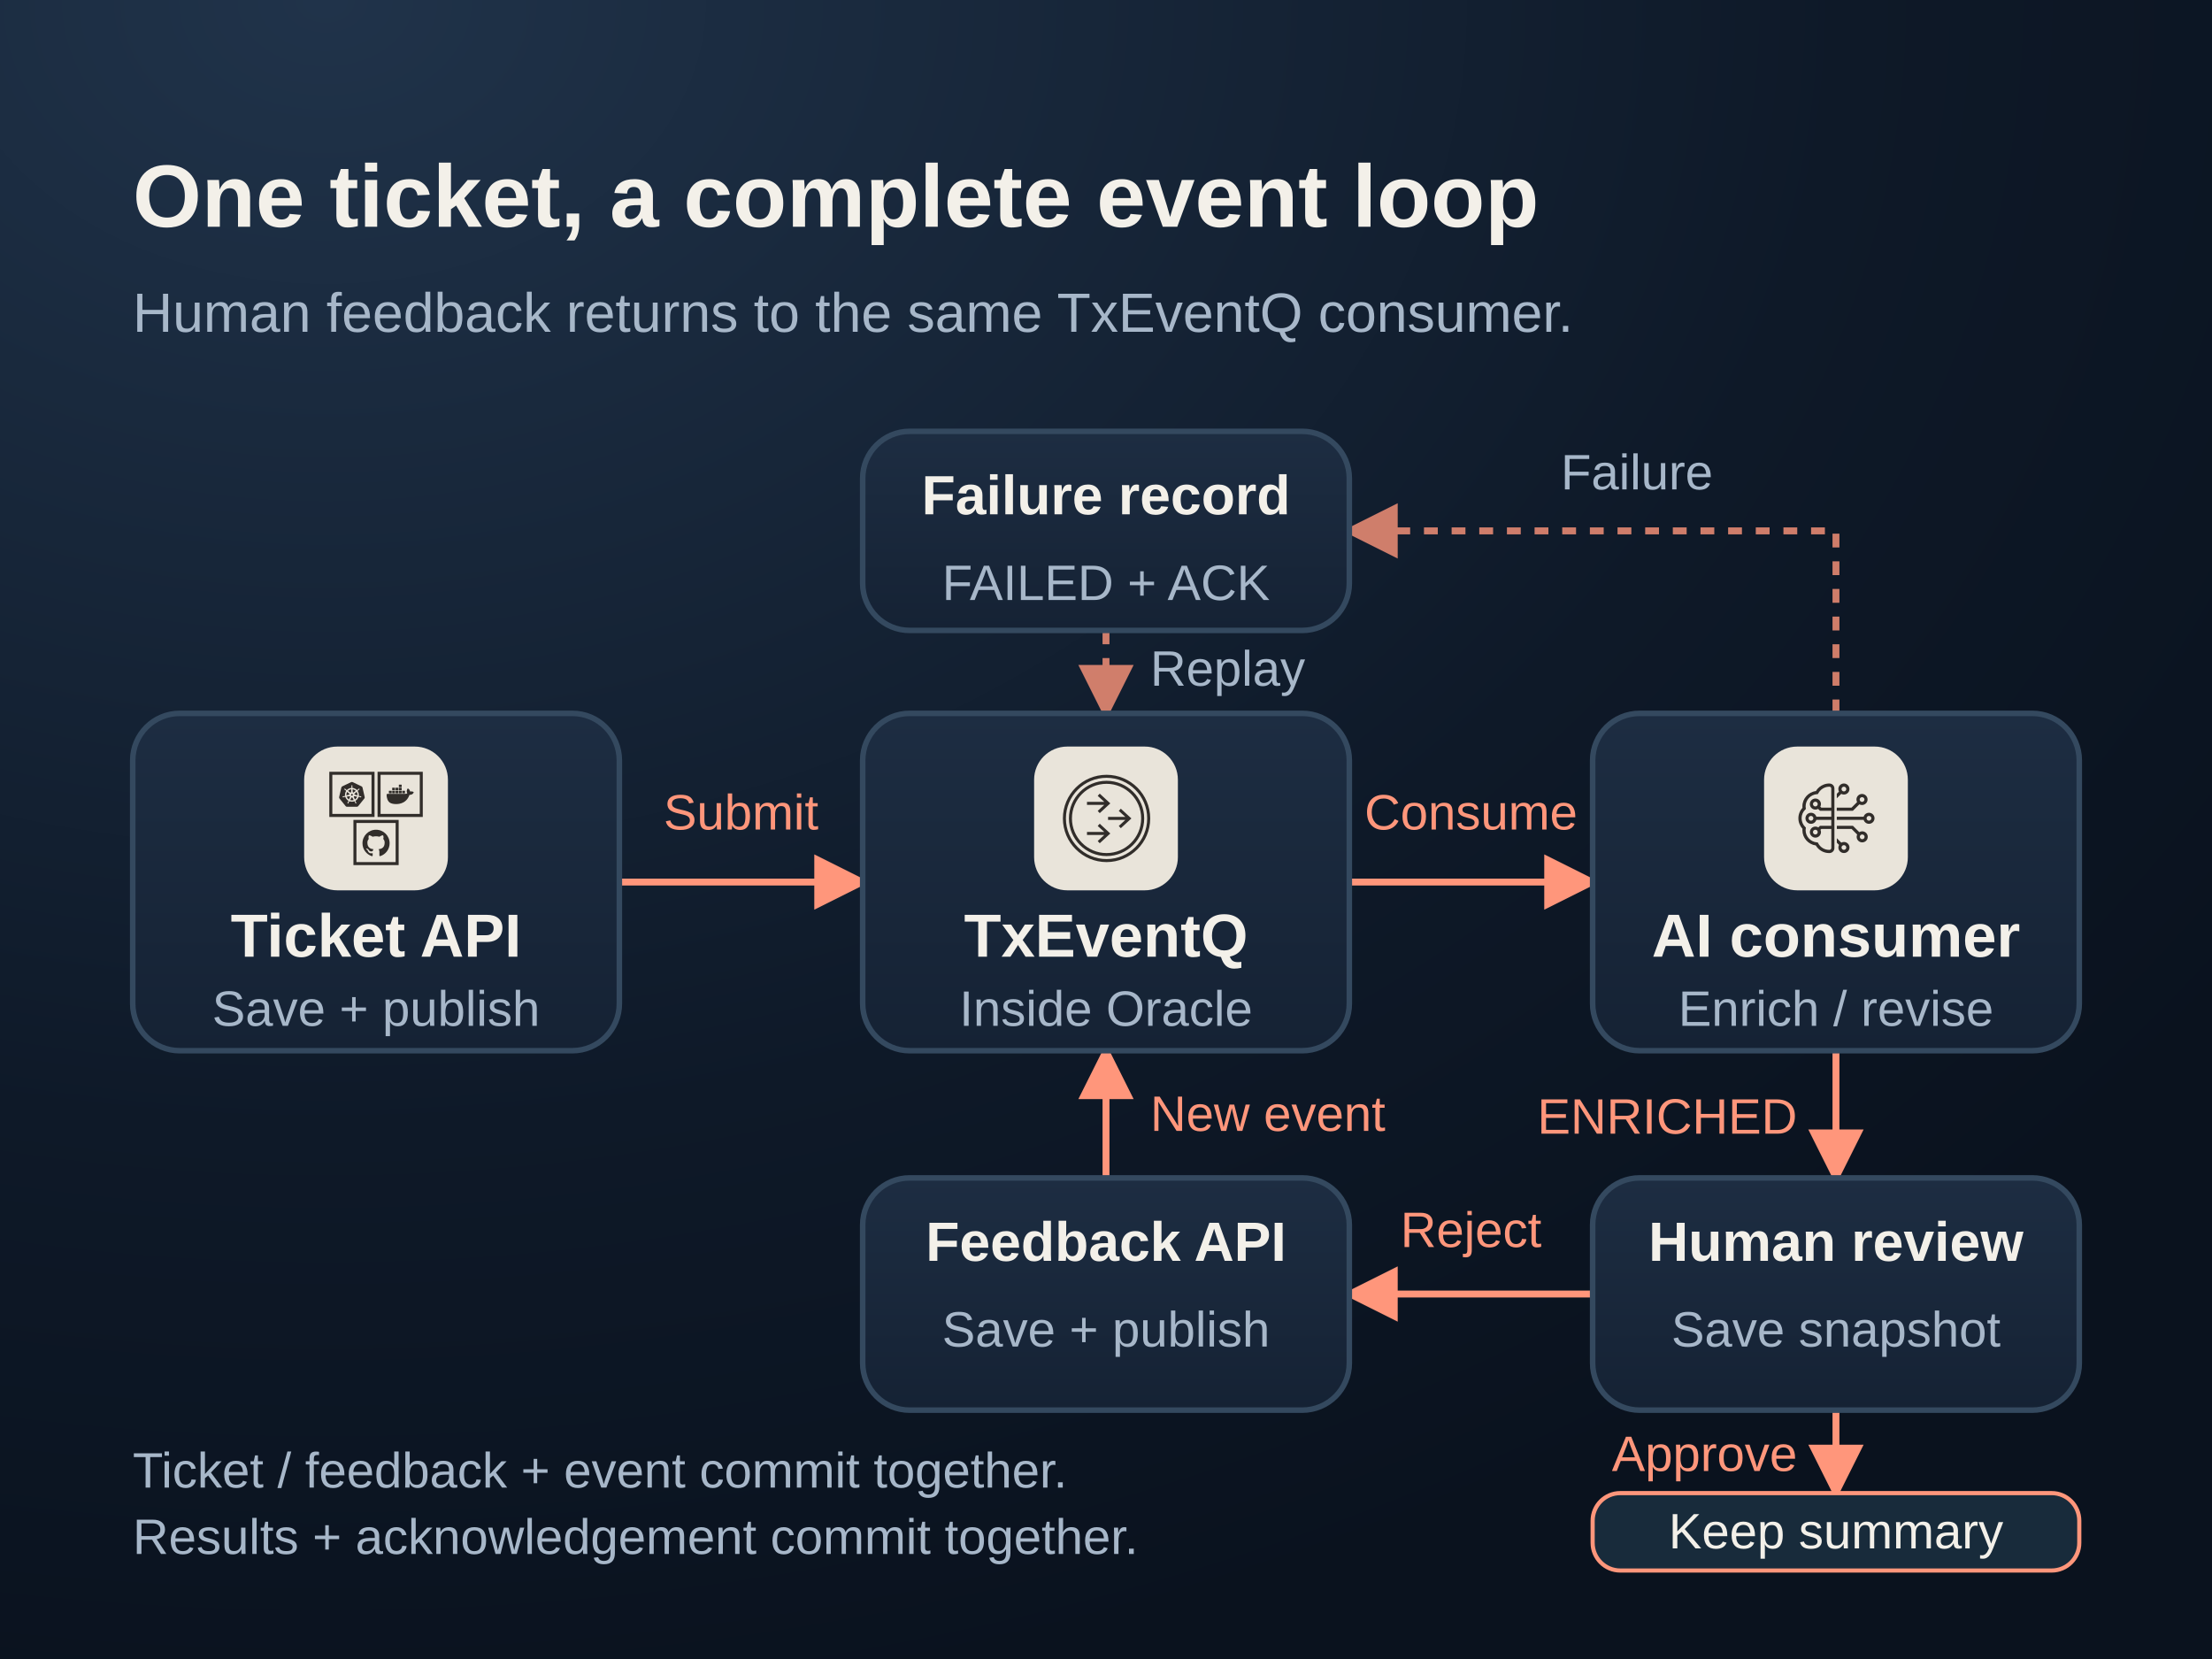
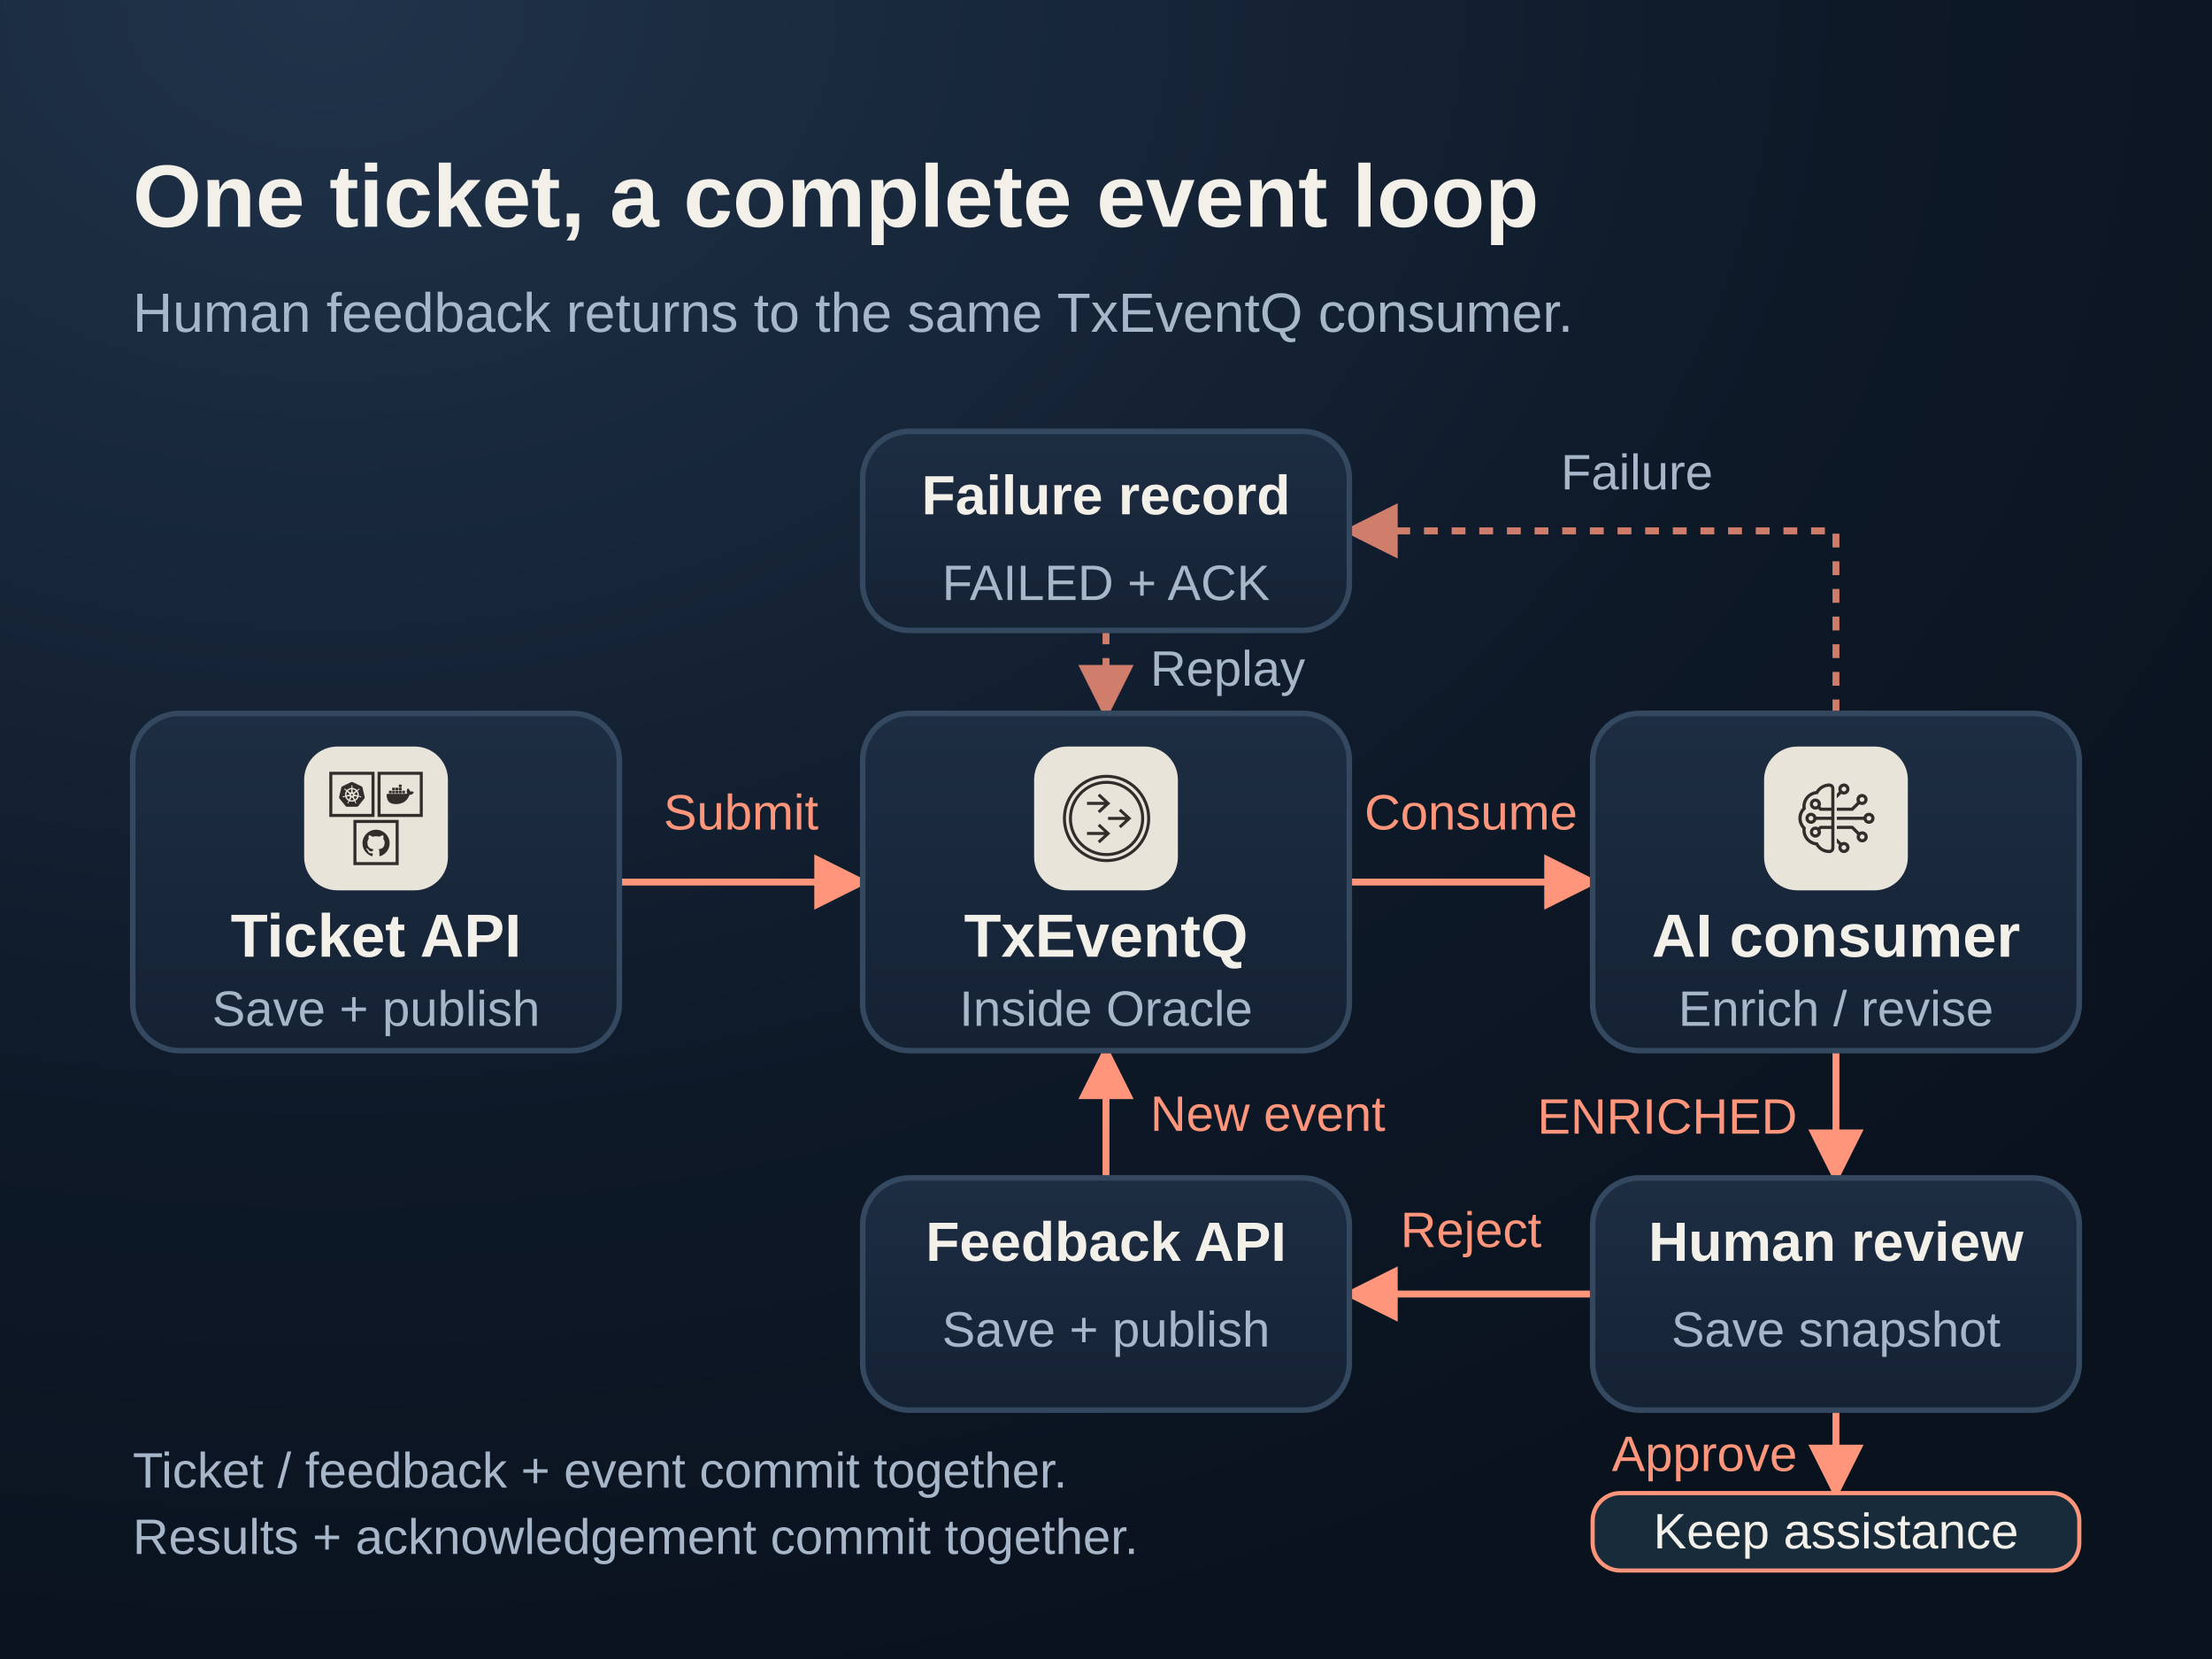
<svg xmlns="http://www.w3.org/2000/svg" width="800" height="600" viewBox="0 0 800 600" role="img" aria-labelledby="title desc">
  <defs>
    <marker id="loop-arrow" markerWidth="8" markerHeight="8" refX="7" refY="4" orient="auto">
      <path d="M0 0 L8 4 L0 8 Z" fill="#ff967b" />
    </marker>
    <radialGradient id="loop-wash" cx="15%" cy="0%" r="105%">
      <stop offset="0%" stop-color="#20334a" />
      <stop offset="65%" stop-color="#0e1928" />
      <stop offset="100%" stop-color="#0a121e" />
    </radialGradient>
    <linearGradient id="loop-card" x1="0" y1="0" x2="0" y2="1">
      <stop offset="0%" stop-color="#1d2d42" />
      <stop offset="100%" stop-color="#152234" />
    </linearGradient>
  </defs>
  <style>
.event-loop-node { animation: event-loop-focus 8s ease-in-out infinite; }
.event-loop-signal { opacity:0; animation:event-loop-travel 8s linear infinite; }
@keyframes event-loop-focus { 0%,24%,100% {stroke:#34495f} 7%,16% {stroke:#ff967b} }
@keyframes event-loop-travel { 0% {stroke-dashoffset:18;opacity:0} 3% {opacity:1} 17% {stroke-dashoffset:-150;opacity:0} 100% {stroke-dashoffset:-150;opacity:0} }
@media (prefers-reduced-motion:reduce) { .event-loop-node,.event-loop-signal {animation:none} .event-loop-signal {display:none} }
.paused * {animation-play-state:paused!important}
</style>
  <rect width="800" height="600" fill="url(#loop-wash)" />
  <text x="48" y="82" font-family="Arial, Helvetica, sans-serif" font-size="32" font-weight="700" fill="#f3f0e9" text-anchor="start">One ticket, a complete event loop</text>
  <text x="48" y="120" font-family="Arial, Helvetica, sans-serif" font-size="20" font-weight="400" fill="#a7b7c9" text-anchor="start">Human feedback returns to the same TxEventQ consumer.</text>
  <g data-role="diagram">
    <path d="M224 319 H312" fill="none" stroke="#ff967b" stroke-width="2.5" stroke-linejoin="round" marker-end="url(#loop-arrow)" />
    <path class="event-loop-signal" style="animation-delay:0s" d="M224 319 H312" fill="none" stroke="#ff967b" stroke-width="5" stroke-linecap="round" stroke-dasharray="12 600" />
    <path d="M488 319 H576" fill="none" stroke="#ff967b" stroke-width="2.5" stroke-linejoin="round" marker-end="url(#loop-arrow)" />
    <path class="event-loop-signal" style="animation-delay:1.2s" d="M488 319 H576" fill="none" stroke="#ff967b" stroke-width="5" stroke-linecap="round" stroke-dasharray="12 600" />
    <path d="M664 380 V426" fill="none" stroke="#ff967b" stroke-width="2.5" stroke-linejoin="round" marker-end="url(#loop-arrow)" />
    <path class="event-loop-signal" style="animation-delay:2.4s" d="M664 380 V426" fill="none" stroke="#ff967b" stroke-width="5" stroke-linecap="round" stroke-dasharray="12 600" />
    <path d="M576 468 H488" fill="none" stroke="#ff967b" stroke-width="2.5" stroke-linejoin="round" marker-end="url(#loop-arrow)" />
    <path class="event-loop-signal" style="animation-delay:3.6s" d="M576 468 H488" fill="none" stroke="#ff967b" stroke-width="5" stroke-linecap="round" stroke-dasharray="12 600" />
    <path d="M400 426 V380" fill="none" stroke="#ff967b" stroke-width="2.5" stroke-linejoin="round" marker-end="url(#loop-arrow)" />
    <path class="event-loop-signal" style="animation-delay:4.8s" d="M400 426 V380" fill="none" stroke="#ff967b" stroke-width="5" stroke-linecap="round" stroke-dasharray="12 600" />
    <path d="M664 258 V192 H488" fill="none" stroke="#ff967b" stroke-width="2.5" stroke-linejoin="round" marker-end="url(#loop-arrow)" stroke-dasharray="5 5" opacity="0.8" />
    <path d="M400 228 V258" fill="none" stroke="#ff967b" stroke-width="2.5" stroke-linejoin="round" marker-end="url(#loop-arrow)" stroke-dasharray="5 5" opacity="0.8" />
    <path d="M664 510 V540" fill="none" stroke="#ff967b" stroke-width="2.5" stroke-linejoin="round" marker-end="url(#loop-arrow)" />
    <g data-role="illustration">
      <rect class="event-loop-node" style="animation-delay:0s" x="48" y="258" width="176" height="122" rx="17" fill="url(#loop-card)" stroke="#34495f" stroke-width="2" />
      <g data-role="icon">
        <rect x="110.0" y="270" width="52" height="52" rx="12" fill="#e9e4da" />
        <svg width="40" height="40" xml:space="preserve" overflow="hidden" viewBox="0 0 97 99" x="116.0" y="276" data-role="icon">
          <g transform="translate(-1096 -193)">
            <g>
              <g>
                <g>
                  <g>
                    <path d="M47.153 6.736 6.736 6.736 6.736 47.153 47.153 47.153 47.153 6.736ZM44.458 44.458 9.431 44.458 9.431 9.431 44.458 9.431 44.458 44.458ZM49.847 6.736 49.847 47.153 90.264 47.153 90.264 6.736 49.847 6.736ZM87.569 44.458 52.542 44.458 52.542 9.431 87.569 9.431 87.569 44.458ZM22.035 27.856C21.915 26.772 22.16 25.679 22.731 24.75L24.602 26.423 24.6 26.434C24.677 26.501 24.727 26.593 24.74 26.694 24.754 26.795 24.731 26.897 24.674 26.982 24.618 27.067 24.533 27.128 24.435 27.155L24.433 27.164 22.034 27.856ZM21.336 37.487C21.626 37.847 22.064 38.057 22.526 38.056L31.364 38.054C31.826 38.055 32.264 37.846 32.555 37.487L38.064 30.634C38.353 30.274 38.461 29.804 38.358 29.355L36.39 20.809C36.287 20.362 35.985 19.985 35.567 19.785L27.603 15.982C27.185 15.783 26.699 15.783 26.281 15.982L18.32 19.787C17.903 19.987 17.6 20.363 17.497 20.811L15.531 29.357C15.429 29.806 15.537 30.276 15.824 30.636L21.336 37.488ZM18.963 28.682 18.97 28.68 18.974 28.678C19.015 28.669 19.066 28.656 19.101 28.649 19.268 28.618 19.402 28.625 19.559 28.612 19.892 28.577 20.168 28.549 20.413 28.471 20.491 28.44 20.566 28.333 20.618 28.264L20.817 28.207C20.6 26.703 20.947 25.172 21.79 23.907L21.637 23.771C21.628 23.711 21.614 23.574 21.542 23.496 21.354 23.32 21.118 23.174 20.833 22.998 20.698 22.919 20.573 22.867 20.438 22.767L20.339 22.688 20.332 22.683C20.103 22.501 20.05 22.186 20.214 21.98 20.307 21.866 20.448 21.804 20.594 21.811 20.716 21.817 20.832 21.861 20.926 21.938 20.959 21.962 21.003 21.997 21.032 22.021 21.16 22.131 21.238 22.24 21.346 22.355 21.581 22.593 21.776 22.792 21.988 22.935 22.1 23 22.186 22.974 22.272 22.962 22.328 23.004 22.385 23.045 22.443 23.085 23.485 21.976 24.902 21.295 26.419 21.173L26.43 20.972C26.504 20.906 26.558 20.821 26.585 20.726 26.606 20.469 26.572 20.193 26.532 19.861 26.51 19.706 26.473 19.577 26.468 19.408 26.465 19.373 26.468 19.325 26.468 19.285L26.466 19.272C26.466 18.98 26.68 18.742 26.943 18.742 27.205 18.742 27.42 18.98 27.42 19.272 27.42 19.313 27.422 19.369 27.421 19.407 27.414 19.576 27.378 19.705 27.356 19.861 27.316 20.193 27.281 20.469 27.302 20.724 27.321 20.853 27.395 20.904 27.457 20.963L27.469 21.176C28.976 21.312 30.381 21.992 31.425 23.087L31.607 22.958C31.668 22.962 31.803 22.98 31.895 22.926 32.108 22.782 32.303 22.584 32.538 22.345 32.646 22.23 32.725 22.122 32.853 22.011 32.882 21.986 32.926 21.953 32.959 21.927 33.187 21.745 33.506 21.764 33.67 21.97 33.834 22.176 33.782 22.49 33.553 22.672 33.52 22.698 33.478 22.734 33.447 22.757 33.312 22.857 33.187 22.908 33.051 22.988 32.766 23.164 32.53 23.31 32.342 23.486 32.254 23.581 32.26 23.67 32.253 23.756 32.227 23.78 32.134 23.862 32.084 23.907 32.506 24.535 32.809 25.235 32.977 25.972 33.146 26.701 33.18 27.455 33.077 28.197L33.269 28.253C33.304 28.302 33.375 28.421 33.475 28.459 33.721 28.537 33.995 28.565 34.33 28.601 34.486 28.613 34.621 28.605 34.787 28.637 34.827 28.645 34.885 28.66 34.925 28.669 35.207 28.737 35.386 28.996 35.328 29.25 35.27 29.504 34.996 29.659 34.713 29.598L34.706 29.597 34.698 29.594C34.658 29.585 34.608 29.577 34.574 29.567 34.41 29.524 34.293 29.459 34.146 29.402 33.831 29.29 33.57 29.195 33.316 29.158 33.187 29.148 33.12 29.209 33.049 29.257 33.014 29.25 32.907 29.231 32.846 29.221 32.385 30.671 31.406 31.901 30.097 32.678 30.12 32.733 30.159 32.849 30.176 32.87 30.147 32.95 30.102 33.027 30.14 33.151 30.233 33.391 30.381 33.625 30.563 33.908 30.65 34.038 30.739 34.139 30.818 34.288 30.838 34.324 30.861 34.378 30.88 34.416 31.003 34.678 30.913 34.98 30.677 35.093 30.441 35.208 30.146 35.087 30.019 34.824 30.001 34.787 29.975 34.736 29.959 34.701 29.892 34.546 29.869 34.413 29.821 34.265 29.713 33.947 29.624 33.684 29.495 33.463 29.422 33.355 29.332 33.342 29.251 33.315L29.149 33.132C27.732 33.67 26.166 33.665 24.751 33.12L24.643 33.316C24.562 33.338 24.486 33.359 24.438 33.416 24.265 33.624 24.195 33.956 24.069 34.272 24.021 34.422 23.998 34.555 23.932 34.709 23.917 34.745 23.892 34.793 23.872 34.831L23.872 34.833C23.744 35.095 23.451 35.216 23.214 35.102 22.978 34.988 22.889 34.687 23.011 34.424 23.029 34.387 23.053 34.332 23.072 34.296 23.151 34.146 23.241 34.045 23.327 33.916 23.508 33.633 23.666 33.38 23.759 33.14 23.782 33.06 23.748 32.951 23.716 32.87L23.802 32.662C22.498 31.892 21.52 30.672 21.054 29.231L20.847 29.266C20.792 29.235 20.679 29.161 20.572 29.17 20.318 29.207 20.057 29.301 19.742 29.414 19.595 29.47 19.477 29.534 19.314 29.578L19.192 29.605 19.182 29.608 19.175 29.609C18.893 29.67 18.618 29.516 18.56 29.261 18.501 29.007 18.682 28.748 18.963 28.681ZM29.119 28.593 31.6 29.013C31.234 30.043 30.535 30.921 29.615 31.509L28.651 29.182 28.653 29.178C28.61 29.079 28.607 28.966 28.645 28.864 28.683 28.762 28.759 28.679 28.858 28.633 28.938 28.594 29.028 28.582 29.115 28.598L29.119 28.593ZM27.323 29.832 28.535 32.023C27.506 32.372 26.389 32.371 25.361 32.02L26.571 29.833 26.573 29.833C26.643 29.701 26.778 29.616 26.928 29.611 27.006 29.608 27.085 29.627 27.153 29.666 27.221 29.705 27.276 29.762 27.313 29.832L27.323 29.832ZM25.229 29.187 25.23 29.187 25.237 29.197 24.284 31.499C23.369 30.914 22.673 30.043 22.304 29.021L24.764 28.604 24.767 28.609C24.867 28.59 24.971 28.609 25.058 28.661 25.146 28.713 25.211 28.795 25.243 28.892 25.274 28.988 25.269 29.094 25.229 29.187ZM29.282 26.417 31.143 24.751 31.143 24.75C31.429 25.213 31.637 25.72 31.758 26.251 31.878 26.774 31.913 27.314 31.861 27.848L29.45 27.154 29.448 27.144C29.349 27.118 29.264 27.056 29.207 26.971 29.151 26.886 29.128 26.783 29.141 26.682 29.155 26.581 29.205 26.488 29.282 26.422L29.282 26.417ZM26.083 27.148 26.56 26.553 27.327 26.553 27.804 27.148 27.633 27.892 26.943 28.223 26.253 27.89 26.253 27.891 26.083 27.148ZM27.683 24.936 27.542 22.44C28.619 22.574 29.622 23.057 30.397 23.817L28.361 25.26 28.353 25.257C28.271 25.318 28.169 25.346 28.068 25.337 27.966 25.328 27.872 25.283 27.801 25.209 27.731 25.136 27.689 25.039 27.685 24.937L27.683 24.936ZM25.524 25.269 23.476 23.816C24.254 23.05 25.265 22.566 26.348 22.439L26.205 24.939 26.196 24.944C26.191 25.046 26.15 25.142 26.08 25.216 26.01 25.29 25.915 25.335 25.814 25.345 25.712 25.354 25.611 25.325 25.529 25.265L25.529 25.267 25.525 25.268ZM68.888 23.082 68.888 21.175C68.888 21.125 68.907 21.078 68.943 21.043 68.978 21.008 69.025 20.988 69.075 20.988L71.215 20.988C71.264 20.988 71.312 21.008 71.347 21.043 71.383 21.078 71.402 21.125 71.402 21.175L71.402 23.082C71.402 23.131 71.382 23.179 71.347 23.214 71.312 23.249 71.264 23.27 71.215 23.27L69.074 23.27C68.97 23.268 68.888 23.185 68.888 23.082ZM62.932 25.826 62.932 23.919C62.932 23.869 62.952 23.822 62.987 23.786 63.023 23.751 63.071 23.731 63.12 23.731L65.263 23.731C65.312 23.731 65.359 23.752 65.394 23.787 65.43 23.822 65.449 23.87 65.448 23.919L65.448 25.826C65.448 25.875 65.429 25.923 65.394 25.958 65.358 25.993 65.311 26.013 65.261 26.013L63.12 26.013C63.017 26.013 62.932 25.929 62.932 25.826ZM62.932 23.082 62.932 21.175C62.932 21.125 62.953 21.078 62.988 21.043 63.023 21.008 63.071 20.988 63.12 20.988L65.261 20.988C65.311 20.988 65.358 21.008 65.393 21.043 65.428 21.078 65.448 21.125 65.448 21.175L65.448 23.082C65.448 23.131 65.428 23.179 65.394 23.214 65.359 23.25 65.311 23.27 65.261 23.27L63.12 23.27C63.017 23.268 62.932 23.185 62.932 23.082ZM58.631 31.34C58.15 30.026 57.913 28.635 57.932 27.235 57.933 27.035 58.013 26.843 58.155 26.701 58.297 26.56 58.489 26.48 58.69 26.48L74.663 26.48C74.859 26.473 75.824 26.391 76.426 26.055 75.927 25.268 75.786 24.347 76.018 23.367 76.142 22.853 76.35 22.364 76.637 21.922L76.865 21.591 77.213 21.792C77.276 21.829 78.696 22.667 78.947 24.385 79.284 24.328 79.626 24.298 79.967 24.297 81.262 24.297 81.876 24.761 81.941 24.812L82.181 25.001 82.082 25.292C81.923 25.692 81.68 26.053 81.368 26.349 80.898 26.814 80.046 27.369 78.66 27.369L78.436 27.369C77.876 28.786 77.122 30.382 75.857 31.815 75.099 32.672 74.21 33.4 73.219 33.973 72.019 34.653 70.714 35.127 69.357 35.376 68.38 35.558 67.389 35.648 66.396 35.645 64.198 35.645 62.258 35.227 61.066 34.496 60 33.846 59.182 32.783 58.631 31.34ZM65.928 25.826 65.928 23.918C65.928 23.869 65.948 23.822 65.983 23.787 66.017 23.752 66.065 23.732 66.114 23.731L68.256 23.731C68.306 23.731 68.353 23.752 68.388 23.787 68.423 23.822 68.443 23.87 68.442 23.919L68.442 25.826C68.442 25.875 68.423 25.923 68.388 25.958 68.353 25.993 68.306 26.012 68.256 26.013L66.115 26.013C66.012 26.013 65.928 25.929 65.928 25.826ZM59.984 25.826 59.984 23.918C59.984 23.869 60.004 23.822 60.038 23.787 60.073 23.752 60.12 23.732 60.17 23.731L62.312 23.731C62.362 23.731 62.409 23.752 62.444 23.787 62.479 23.822 62.498 23.87 62.498 23.919L62.498 25.826C62.498 25.875 62.478 25.923 62.444 25.958 62.409 25.993 62.362 26.012 62.312 26.013L60.171 26.013C60.067 26.013 59.984 25.929 59.984 25.826ZM71.873 25.826 71.873 23.918C71.873 23.869 71.892 23.821 71.927 23.786 71.963 23.751 72.01 23.731 72.059 23.731L74.201 23.731C74.251 23.731 74.298 23.751 74.334 23.786 74.369 23.822 74.389 23.869 74.389 23.919L74.389 25.826C74.389 25.875 74.368 25.923 74.333 25.958 74.298 25.993 74.251 26.013 74.201 26.013L72.06 26.013C71.957 26.013 71.873 25.929 71.873 25.826ZM68.888 20.338 68.888 18.431C68.888 18.381 68.907 18.334 68.943 18.299 68.978 18.264 69.025 18.244 69.075 18.244L71.215 18.244C71.264 18.244 71.312 18.263 71.347 18.298 71.382 18.333 71.402 18.381 71.402 18.431L71.402 20.338C71.402 20.388 71.383 20.436 71.347 20.471 71.312 20.507 71.264 20.526 71.215 20.526L69.074 20.526 69.074 20.525C68.97 20.525 68.888 20.441 68.888 20.338ZM65.928 23.082 65.928 21.175C65.928 21.125 65.948 21.078 65.983 21.043 66.018 21.008 66.066 20.988 66.115 20.988L68.255 20.988C68.305 20.988 68.352 21.008 68.387 21.043 68.422 21.078 68.442 21.125 68.442 21.175L68.442 23.082C68.442 23.131 68.423 23.179 68.388 23.214 68.353 23.249 68.306 23.269 68.256 23.27L66.115 23.27C66.012 23.268 65.928 23.185 65.928 23.082ZM68.888 25.826 68.888 23.918C68.888 23.869 68.907 23.821 68.943 23.786 68.978 23.751 69.025 23.731 69.075 23.731L71.215 23.731C71.265 23.731 71.312 23.751 71.348 23.786 71.383 23.822 71.403 23.869 71.403 23.919L71.403 25.826C71.403 25.875 71.383 25.923 71.347 25.958 71.312 25.993 71.265 26.013 71.215 26.013L69.075 26.013C68.971 26.013 68.888 25.929 68.888 25.826ZM60.625 70.729C60.625 76.079 57.155 80.626 52.303 82.217 51.682 82.338 51.47 81.959 51.47 81.641 51.47 81.247 51.485 79.943 51.485 78.32 51.485 77.185 51.091 76.441 50.667 76.077 53.364 75.779 56.199 74.754 56.199 70.096 56.199 68.772 55.729 67.691 54.956 66.842 55.077 66.536 55.486 65.303 54.835 63.633 54.835 63.633 53.819 63.308 51.515 64.876 50.545 64.606 49.515 64.473 48.484 64.467 47.453 64.473 46.423 64.606 45.453 64.876 43.134 63.308 42.118 63.633 42.118 63.633 41.467 65.303 41.876 66.536 42.013 66.842 41.234 67.691 40.765 68.772 40.765 70.096 40.765 74.742 43.595 75.784 46.288 76.087 45.941 76.391 45.629 76.925 45.52 77.709 44.827 78.019 43.069 78.555 41.988 76.701 41.988 76.701 41.349 75.537 40.131 75.452 40.131 75.452 38.948 75.437 40.046 76.188 40.046 76.188 40.843 76.562 41.395 77.962 41.395 77.962 42.106 80.32 45.479 79.588 45.484 80.599 45.494 81.362 45.494 81.65 45.494 81.972 45.272 82.347 44.666 82.233 39.849 80.631 36.375 76.087 36.375 70.729 36.375 64.033 41.801 58.604 48.5 58.604 55.199 58.604 60.625 64.033 60.625 70.729ZM28.292 90.264 68.709 90.264 68.709 49.847 28.292 49.847 28.292 90.264ZM30.986 52.542 66.014 52.542 66.014 87.569 30.986 87.569 30.986 52.542Z" fill="#312D2A" fill-rule="nonzero" fill-opacity="1" transform="matrix(1.0017 0 0 1 1095.92 194)" />
                  </g>
                </g>
              </g>
            </g>
          </g>
        </svg>
      </g>
      <text x="136.0" y="346" font-family="Arial, Helvetica, sans-serif" font-size="22" font-weight="700" fill="#f3f0e9" text-anchor="middle">Ticket API</text>
      <text x="136.0" y="371" font-family="Arial, Helvetica, sans-serif" font-size="18" font-weight="400" fill="#a7b7c9" text-anchor="middle">Save + publish</text>
    </g>
    <g data-role="illustration">
      <rect class="event-loop-node" style="animation-delay:1.2s" x="312" y="258" width="176" height="122" rx="17" fill="url(#loop-card)" stroke="#34495f" stroke-width="2" />
      <g data-role="icon">
        <rect x="374.0" y="270" width="52" height="52" rx="12" fill="#e9e4da" />
        <svg width="40" height="40" xml:space="preserve" overflow="hidden" viewBox="0 0 99 100" x="380.0" y="276" data-role="icon">
          <g transform="translate(-602 -524)">
            <g>
              <g>
                <g>
                  <g>
                    <path d="M652 534.528C630.236 534.528 612.528 552.236 612.528 574 612.528 595.764 630.236 613.472 652 613.472 673.764 613.472 691.472 595.764 691.472 574 691.472 552.236 673.764 534.528 652 534.528ZM652 610.75C631.736 610.75 615.25 594.264 615.25 574 615.25 553.736 631.736 537.25 652 537.25 672.264 537.25 688.75 553.736 688.75 574 688.75 594.264 672.264 610.75 652 610.75ZM652 539.972C633.237 539.972 617.972 555.237 617.972 574 617.972 592.763 633.237 608.028 652 608.028 670.763 608.028 686.028 592.763 686.028 574 686.028 555.237 670.763 539.972 652 539.972ZM652 605.306C634.738 605.306 620.694 591.262 620.694 574 620.694 556.738 634.738 542.694 652 542.694 669.262 542.694 683.306 556.738 683.306 574 683.306 591.262 669.262 605.306 652 605.306ZM649.924 561.716 634.306 561.716 634.306 558.994 649.924 558.994 644.003 553.583 645.841 551.576 655.403 560.389 645.841 569.202 644.003 567.194 649.924 561.716ZM645.841 578.798 655.403 587.611 645.841 596.424 644.003 594.417 649.924 588.938 634.306 588.938 634.306 586.216 649.924 586.216 644.003 580.806 645.841 578.798ZM674.458 574 664.897 582.813 663.059 580.806 668.98 575.327 653.361 575.327 653.361 572.605 668.98 572.605 663.059 567.194 664.897 565.187 674.458 574Z" fill="#312D2A" fill-rule="nonzero" fill-opacity="1" />
                  </g>
                </g>
              </g>
            </g>
          </g>
        </svg>
      </g>
      <text x="400.0" y="346" font-family="Arial, Helvetica, sans-serif" font-size="22" font-weight="700" fill="#f3f0e9" text-anchor="middle">TxEventQ</text>
      <text x="400.0" y="371" font-family="Arial, Helvetica, sans-serif" font-size="18" font-weight="400" fill="#a7b7c9" text-anchor="middle">Inside Oracle</text>
    </g>
    <g data-role="illustration">
      <rect class="event-loop-node" style="animation-delay:2.4s" x="576" y="258" width="176" height="122" rx="17" fill="url(#loop-card)" stroke="#34495f" stroke-width="2" />
      <g data-role="icon">
        <rect x="638.0" y="270" width="52" height="52" rx="12" fill="#e9e4da" />
        <svg width="40" height="40" xml:space="preserve" overflow="hidden" viewBox="0 0 99 100" x="644.0" y="276" data-role="icon">
          <g transform="translate(-602 -524)">
            <g>
              <g>
                <g>
                  <g>
                    <path d="M38.529 9.391C39.243 9.784 40.064 9.998 40.921 9.998 43.67 9.998 45.92 7.749 45.92 4.999 45.92 2.25 43.67 0 40.921 0 38.171 0 35.922 2.25 35.922 4.999 35.922 5.856 36.136 6.642 36.493 7.356L34.529 9.32 34.529 13.355 38.529 9.391ZM40.921 2.892C42.099 2.892 43.063 3.856 43.063 5.035 43.063 6.213 42.099 7.177 40.921 7.177 39.742 7.177 38.778 6.213 38.778 5.035 38.778 3.856 39.742 2.892 40.921 2.892Z" fill="#312D2A" fill-rule="nonzero" fill-opacity="1" transform="matrix(1.00569 0 0 1 617.526 542.398)" />
                    <path d="M36.529 55.526C36.172 56.24 35.958 57.026 35.958 57.883 35.958 60.632 38.208 62.882 40.957 62.882 43.707 62.882 45.956 60.632 45.956 57.883 45.956 55.133 43.707 52.883 40.957 52.883 40.1 52.883 39.279 53.098 38.565 53.49L34.566 49.491 34.566 53.526 36.529 55.526ZM40.922 55.74C42.1 55.74 43.064 56.704 43.064 57.883 43.064 59.061 42.1 60.025 40.922 60.025 39.743 60.025 38.779 59.061 38.779 57.883 38.779 56.704 39.743 55.74 40.922 55.74Z" fill="#312D2A" fill-rule="nonzero" fill-opacity="1" transform="matrix(1.00569 0 0 1 617.526 542.398)" />
                    <path d="M32.387 4.535C32.387 2.107 30.494 0.107 28.066 0.036 26.317-0.036 24.603 0.25 22.924 0.893 19.925 2 17.39 4.107 15.711 6.856 8.856 7.749 3.607 13.676 3.607 20.639 3.607 21.068 3.642 21.532 3.678 22.032 1.321 24.603 0 27.924 0 31.459 0 34.994 1.285 38.279 3.678 40.886 3.642 41.35 3.607 41.814 3.607 42.242 3.607 49.206 8.82 55.097 15.64 56.026 18.14 60.275 22.674 62.917 27.638 62.917 27.745 62.917 27.888 62.917 27.995 62.917 30.423 62.846 32.387 60.846 32.387 58.418L32.387 4.535ZM27.924 60.025C27.817 60.025 27.745 60.025 27.638 60.025 23.496 60.025 19.711 57.704 17.818 54.026L17.461 53.312 16.676 53.24C10.962 52.776 6.499 47.956 6.499 42.207 6.499 41.707 6.535 41.207 6.642 40.564L6.749 39.85 6.213 39.35C4.071 37.243 2.892 34.458 2.892 31.459 2.892 28.459 4.071 25.674 6.213 23.567L6.749 23.067 6.642 22.353C6.535 21.71 6.499 21.175 6.499 20.675 6.499 14.926 10.998 10.07 16.747 9.641L17.533 9.57 17.89 8.891C19.211 6.428 21.353 4.535 23.96 3.571 25.174 3.107 26.424 2.892 27.674 2.892 27.781 2.892 27.888 2.892 28.031 2.892 28.888 2.928 29.566 3.642 29.566 4.535L29.566 21.818 20.604 21.818 19.711 20.925C20.068 20.247 20.282 19.425 20.282 18.604 20.282 15.854 18.032 13.605 15.283 13.605 12.534 13.605 10.284 15.854 10.284 18.604 10.284 21.353 12.534 23.603 15.283 23.603 16.176 23.603 16.997 23.389 17.711 22.96L19.425 24.674 29.566 24.674 29.566 30.03 16.14 30.03C15.533 27.959 13.605 26.46 11.355 26.46 8.606 26.46 6.356 28.709 6.356 31.459 6.356 34.208 8.606 36.458 11.355 36.458 13.605 36.458 15.533 34.958 16.14 32.887L29.566 32.887 29.566 38.243 19.425 38.243 17.961 39.707C17.175 39.207 16.283 38.957 15.319 38.957 12.569 38.957 10.32 41.207 10.32 43.956 10.32 46.706 12.569 48.956 15.319 48.956 18.068 48.956 20.318 46.706 20.318 43.956 20.318 43.207 20.139 42.492 19.854 41.885L20.639 41.1 29.602 41.1 29.602 58.382C29.53 59.275 28.816 60.025 27.924 60.025ZM15.247 20.746C14.069 20.746 13.105 19.782 13.105 18.604 13.105 17.426 14.069 16.461 15.247 16.461 16.426 16.461 17.39 17.426 17.39 18.604 17.39 19.782 16.461 20.746 15.247 20.746ZM13.462 31.459C13.462 32.637 12.498 33.601 11.319 33.601 10.141 33.601 9.177 32.637 9.177 31.459 9.177 30.28 10.141 29.316 11.319 29.316 12.498 29.316 13.462 30.28 13.462 31.459ZM17.39 43.956C17.39 45.135 16.426 46.099 15.247 46.099 14.069 46.099 13.105 45.135 13.105 43.956 13.105 42.778 14.069 41.814 15.247 41.814 16.426 41.814 17.39 42.778 17.39 43.956Z" fill="#312D2A" fill-rule="nonzero" fill-opacity="1" transform="matrix(1.00569 0 0 1 617.526 542.398)" />
                    <path d="M34.529 24.674 48.991 24.674 54.812 18.854C55.526 19.247 56.347 19.461 57.204 19.461 59.954 19.461 62.203 17.211 62.203 14.462 62.203 11.712 59.954 9.463 57.204 9.463 54.455 9.463 52.205 11.712 52.205 14.462 52.205 15.319 52.419 16.104 52.776 16.818L47.777 21.817 34.494 21.817 34.494 24.674 34.529 24.674ZM57.24 12.355C58.418 12.355 59.382 13.319 59.382 14.497 59.382 15.676 58.418 16.64 57.24 16.64 56.061 16.64 55.097 15.676 55.097 14.497 55.097 13.319 56.061 12.355 57.24 12.355Z" fill="#312D2A" fill-rule="nonzero" fill-opacity="1" transform="matrix(1.00569 0 0 1 617.526 542.398)" />
                    <path d="M34.529 41.1 47.812 41.1 52.847 46.135C52.562 46.777 52.383 47.492 52.383 48.241 52.383 50.991 54.633 53.24 57.382 53.24 60.132 53.24 62.381 50.991 62.381 48.241 62.381 45.492 60.132 43.242 57.382 43.242 56.418 43.242 55.525 43.528 54.74 43.992L49.027 38.243 34.565 38.243 34.565 41.1 34.529 41.1ZM57.382 46.099C58.561 46.099 59.525 47.063 59.525 48.241 59.525 49.42 58.561 50.384 57.382 50.384 56.204 50.384 55.24 49.42 55.24 48.241 55.24 47.063 56.204 46.099 57.382 46.099Z" fill="#312D2A" fill-rule="nonzero" fill-opacity="1" transform="matrix(1.00569 0 0 1 617.526 542.398)" />
                    <path d="M63.453 26.459C61.203 26.459 59.275 27.959 58.668 30.03L34.529 30.03 34.529 32.887 58.668 32.887C59.275 34.958 61.203 36.458 63.453 36.458 66.202 36.458 68.452 34.208 68.452 31.459 68.452 28.709 66.238 26.459 63.453 26.459ZM63.453 33.601C62.274 33.601 61.31 32.637 61.31 31.459 61.31 30.28 62.274 29.316 63.453 29.316 64.631 29.316 65.595 30.28 65.595 31.459 65.595 32.637 64.667 33.601 63.453 33.601Z" fill="#312D2A" fill-rule="nonzero" fill-opacity="1" transform="matrix(1.00569 0 0 1 617.526 542.398)" />
                  </g>
                </g>
              </g>
            </g>
          </g>
        </svg>
      </g>
      <text x="664.0" y="346" font-family="Arial, Helvetica, sans-serif" font-size="22" font-weight="700" fill="#f3f0e9" text-anchor="middle">AI consumer</text>
      <text x="664.0" y="371" font-family="Arial, Helvetica, sans-serif" font-size="18" font-weight="400" fill="#a7b7c9" text-anchor="middle">Enrich / revise</text>
    </g>
    <g data-role="illustration">
      <rect class="event-loop-node" style="animation-delay:3.6s" x="576" y="426" width="176" height="84" rx="17" fill="url(#loop-card)" stroke="#34495f" stroke-width="2" />
      <text x="664.0" y="456" font-family="Arial, Helvetica, sans-serif" font-size="20" font-weight="700" fill="#f3f0e9" text-anchor="middle">Human review</text>
      <text x="664.0" y="487" font-family="Arial, Helvetica, sans-serif" font-size="18" font-weight="400" fill="#a7b7c9" text-anchor="middle">Save snapshot</text>
    </g>
    <g data-role="illustration">
      <rect class="event-loop-node" style="animation-delay:4.8s" x="312" y="426" width="176" height="84" rx="17" fill="url(#loop-card)" stroke="#34495f" stroke-width="2" />
      <text x="400.0" y="456" font-family="Arial, Helvetica, sans-serif" font-size="20" font-weight="700" fill="#f3f0e9" text-anchor="middle">Feedback API</text>
      <text x="400.0" y="487" font-family="Arial, Helvetica, sans-serif" font-size="18" font-weight="400" fill="#a7b7c9" text-anchor="middle">Save + publish</text>
    </g>
    <g data-role="illustration">
      <rect x="312" y="156" width="176" height="72" rx="17" fill="url(#loop-card)" stroke="#34495f" stroke-width="2" />
      <text x="400.0" y="186" font-family="Arial, Helvetica, sans-serif" font-size="20" font-weight="700" fill="#f3f0e9" text-anchor="middle">Failure record</text>
      <text x="400.0" y="217" font-family="Arial, Helvetica, sans-serif" font-size="18" font-weight="400" fill="#a7b7c9" text-anchor="middle">FAILED + ACK</text>
    </g>
    <rect x="576" y="540" width="176" height="28" rx="10" fill="#182b3b" stroke="#ff967b" stroke-width="1.5" />
-     <text x="664" y="560" font-family="Arial, Helvetica, sans-serif" font-size="18" font-weight="400" fill="#f3f0e9" text-anchor="middle">Keep summary</text>
+     <text x="664" y="560" font-family="Arial, Helvetica, sans-serif" font-size="18" font-weight="400" fill="#f3f0e9" text-anchor="middle">Keep assistance</text>
    <text x="268" y="300" font-family="Arial, Helvetica, sans-serif" font-size="18" font-weight="400" fill="#ff967b" text-anchor="middle">Submit</text>
    <text x="532" y="300" font-family="Arial, Helvetica, sans-serif" font-size="18" font-weight="400" fill="#ff967b" text-anchor="middle">Consume</text>
    <text x="650" y="410" font-family="Arial, Helvetica, sans-serif" font-size="18" font-weight="400" fill="#ff967b" text-anchor="end">ENRICHED</text>
    <text x="532" y="451" font-family="Arial, Helvetica, sans-serif" font-size="18" font-weight="400" fill="#ff967b" text-anchor="middle">Reject</text>
    <text x="416" y="409" font-family="Arial, Helvetica, sans-serif" font-size="18" font-weight="400" fill="#ff967b" text-anchor="start">New event</text>
    <text x="650" y="532" font-family="Arial, Helvetica, sans-serif" font-size="18" font-weight="400" fill="#ff967b" text-anchor="end">Approve</text>
    <text x="592" y="177" font-family="Arial, Helvetica, sans-serif" font-size="18" font-weight="400" fill="#a7b7c9" text-anchor="middle">Failure</text>
    <text x="416" y="248" font-family="Arial, Helvetica, sans-serif" font-size="18" font-weight="400" fill="#a7b7c9" text-anchor="start">Replay</text>
  </g>
  <text x="48" y="538" font-family="Arial, Helvetica, sans-serif" font-size="18" font-weight="400" fill="#a7b7c9" text-anchor="start">Ticket / feedback + event commit together.</text>
  <text x="48" y="562" font-family="Arial, Helvetica, sans-serif" font-size="18" font-weight="400" fill="#a7b7c9" text-anchor="start">Results + acknowledgement commit together.</text>
</svg>
